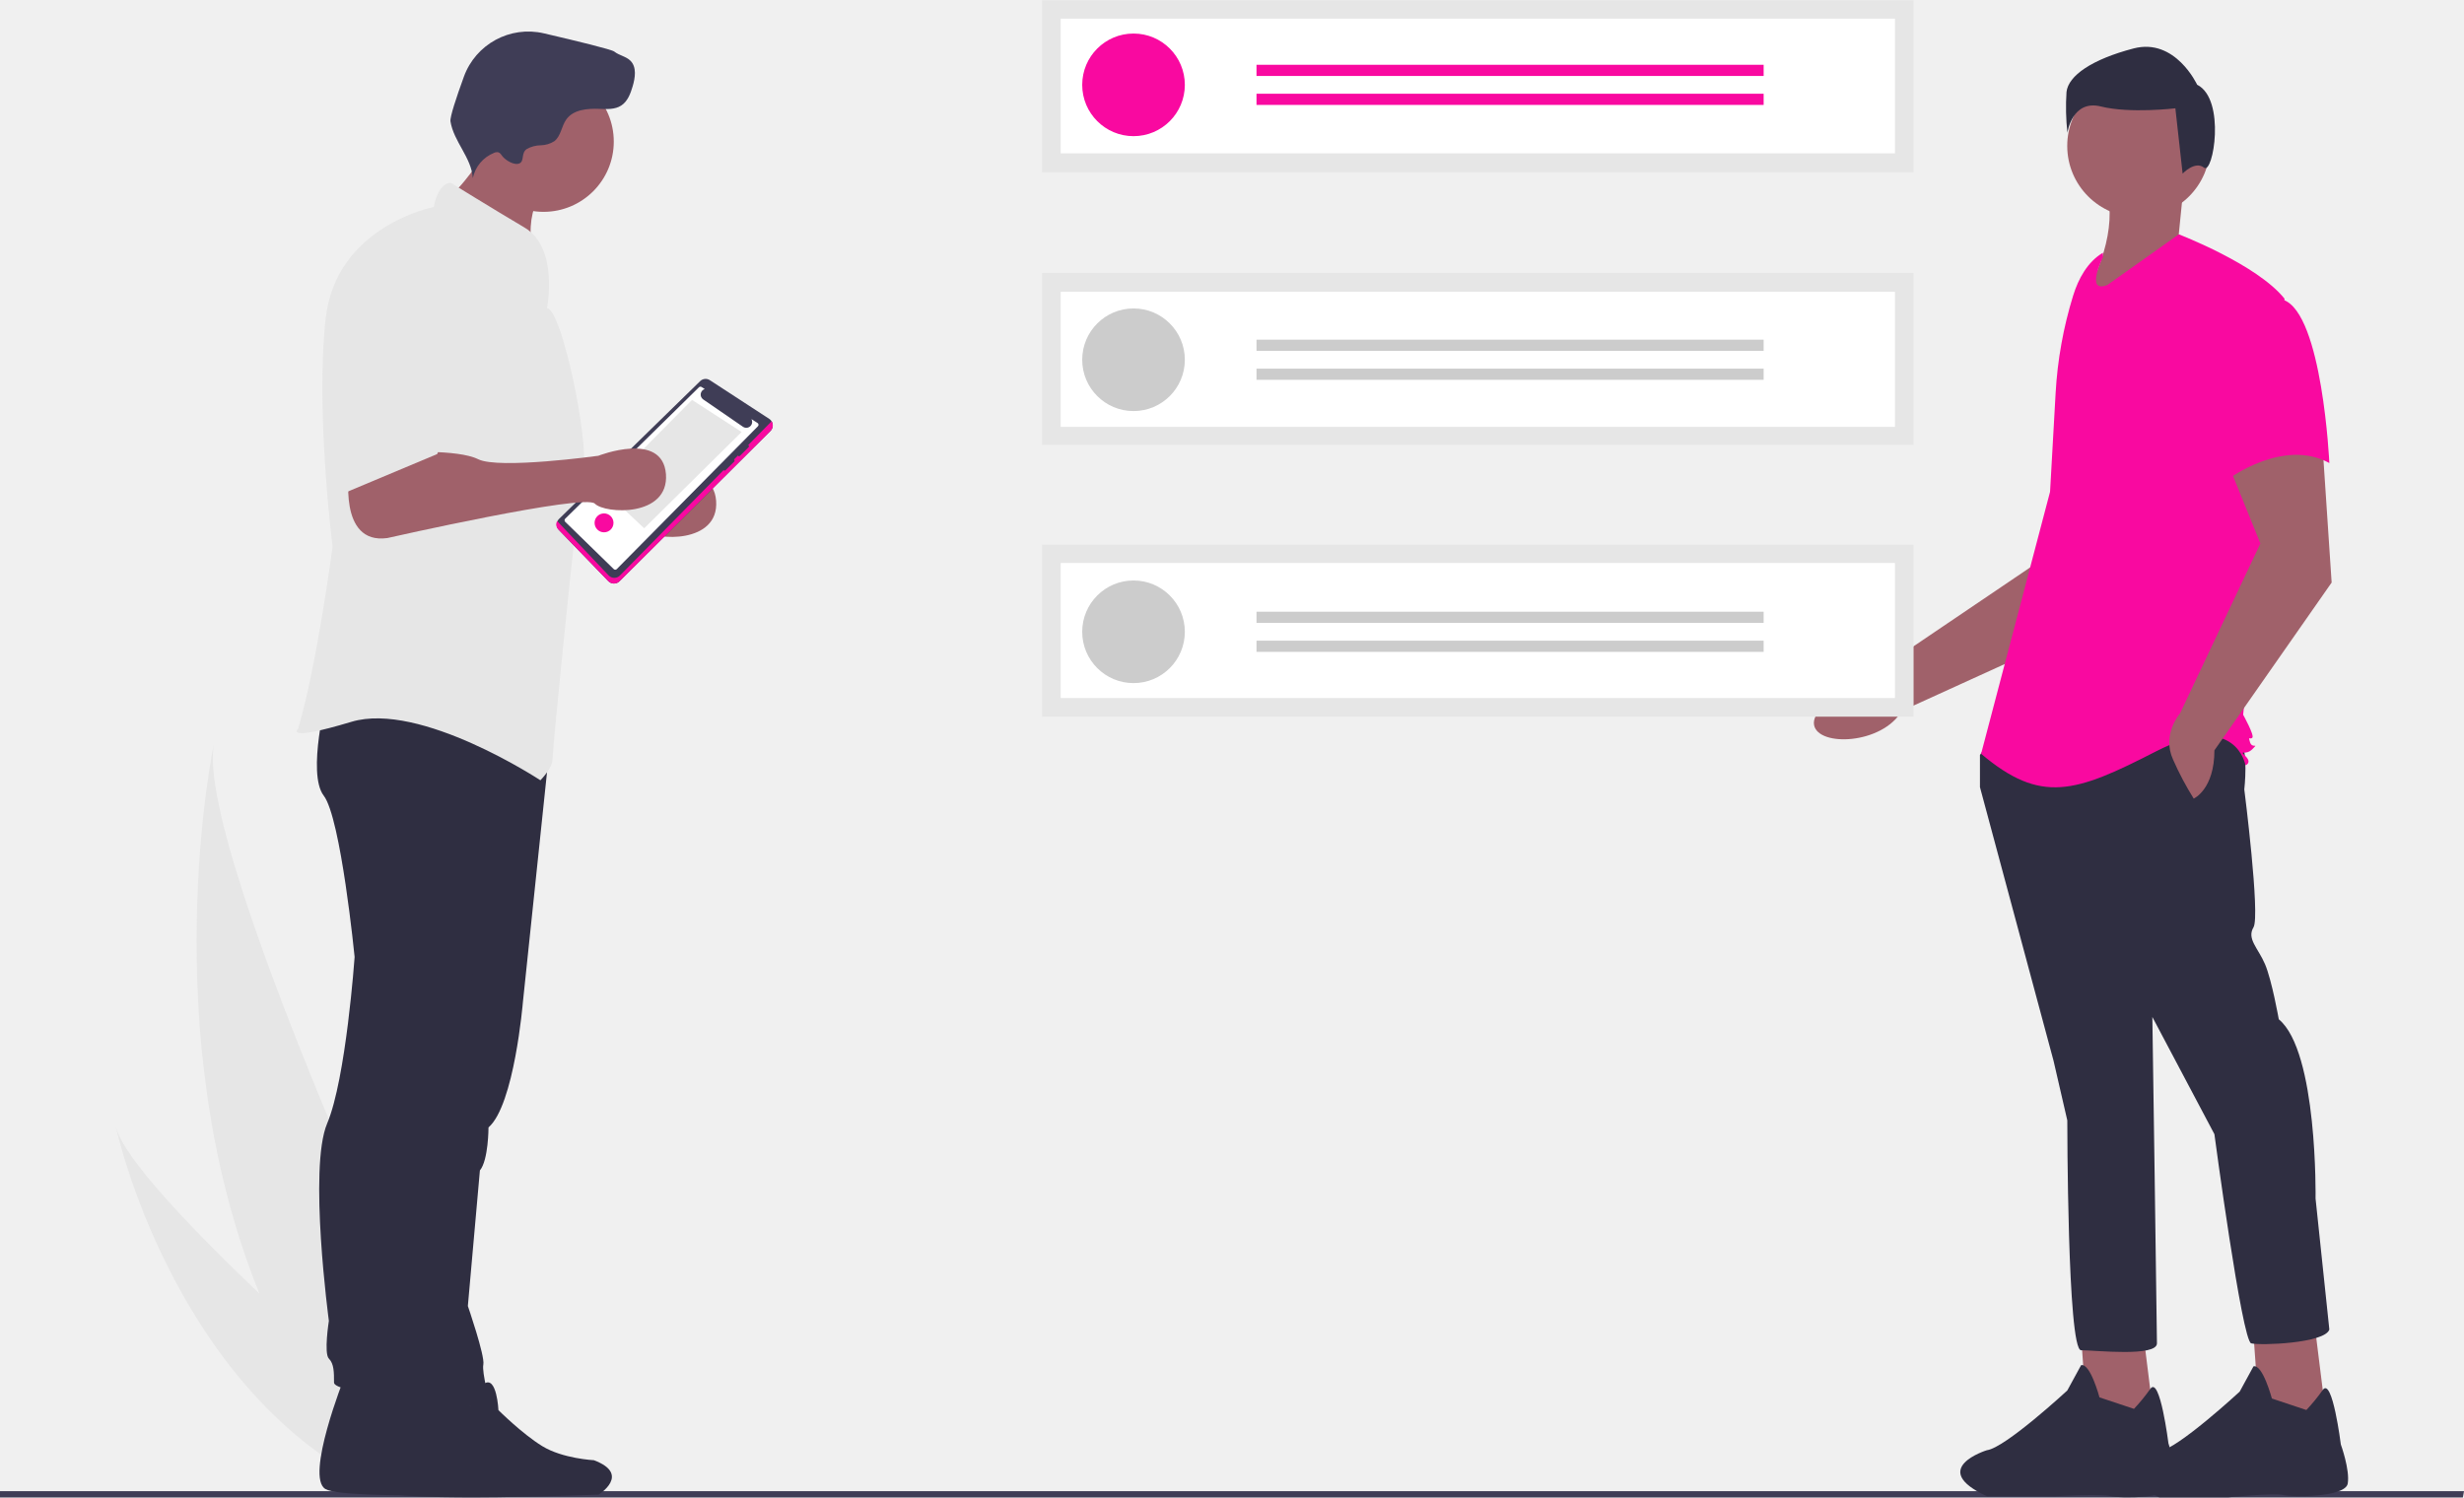
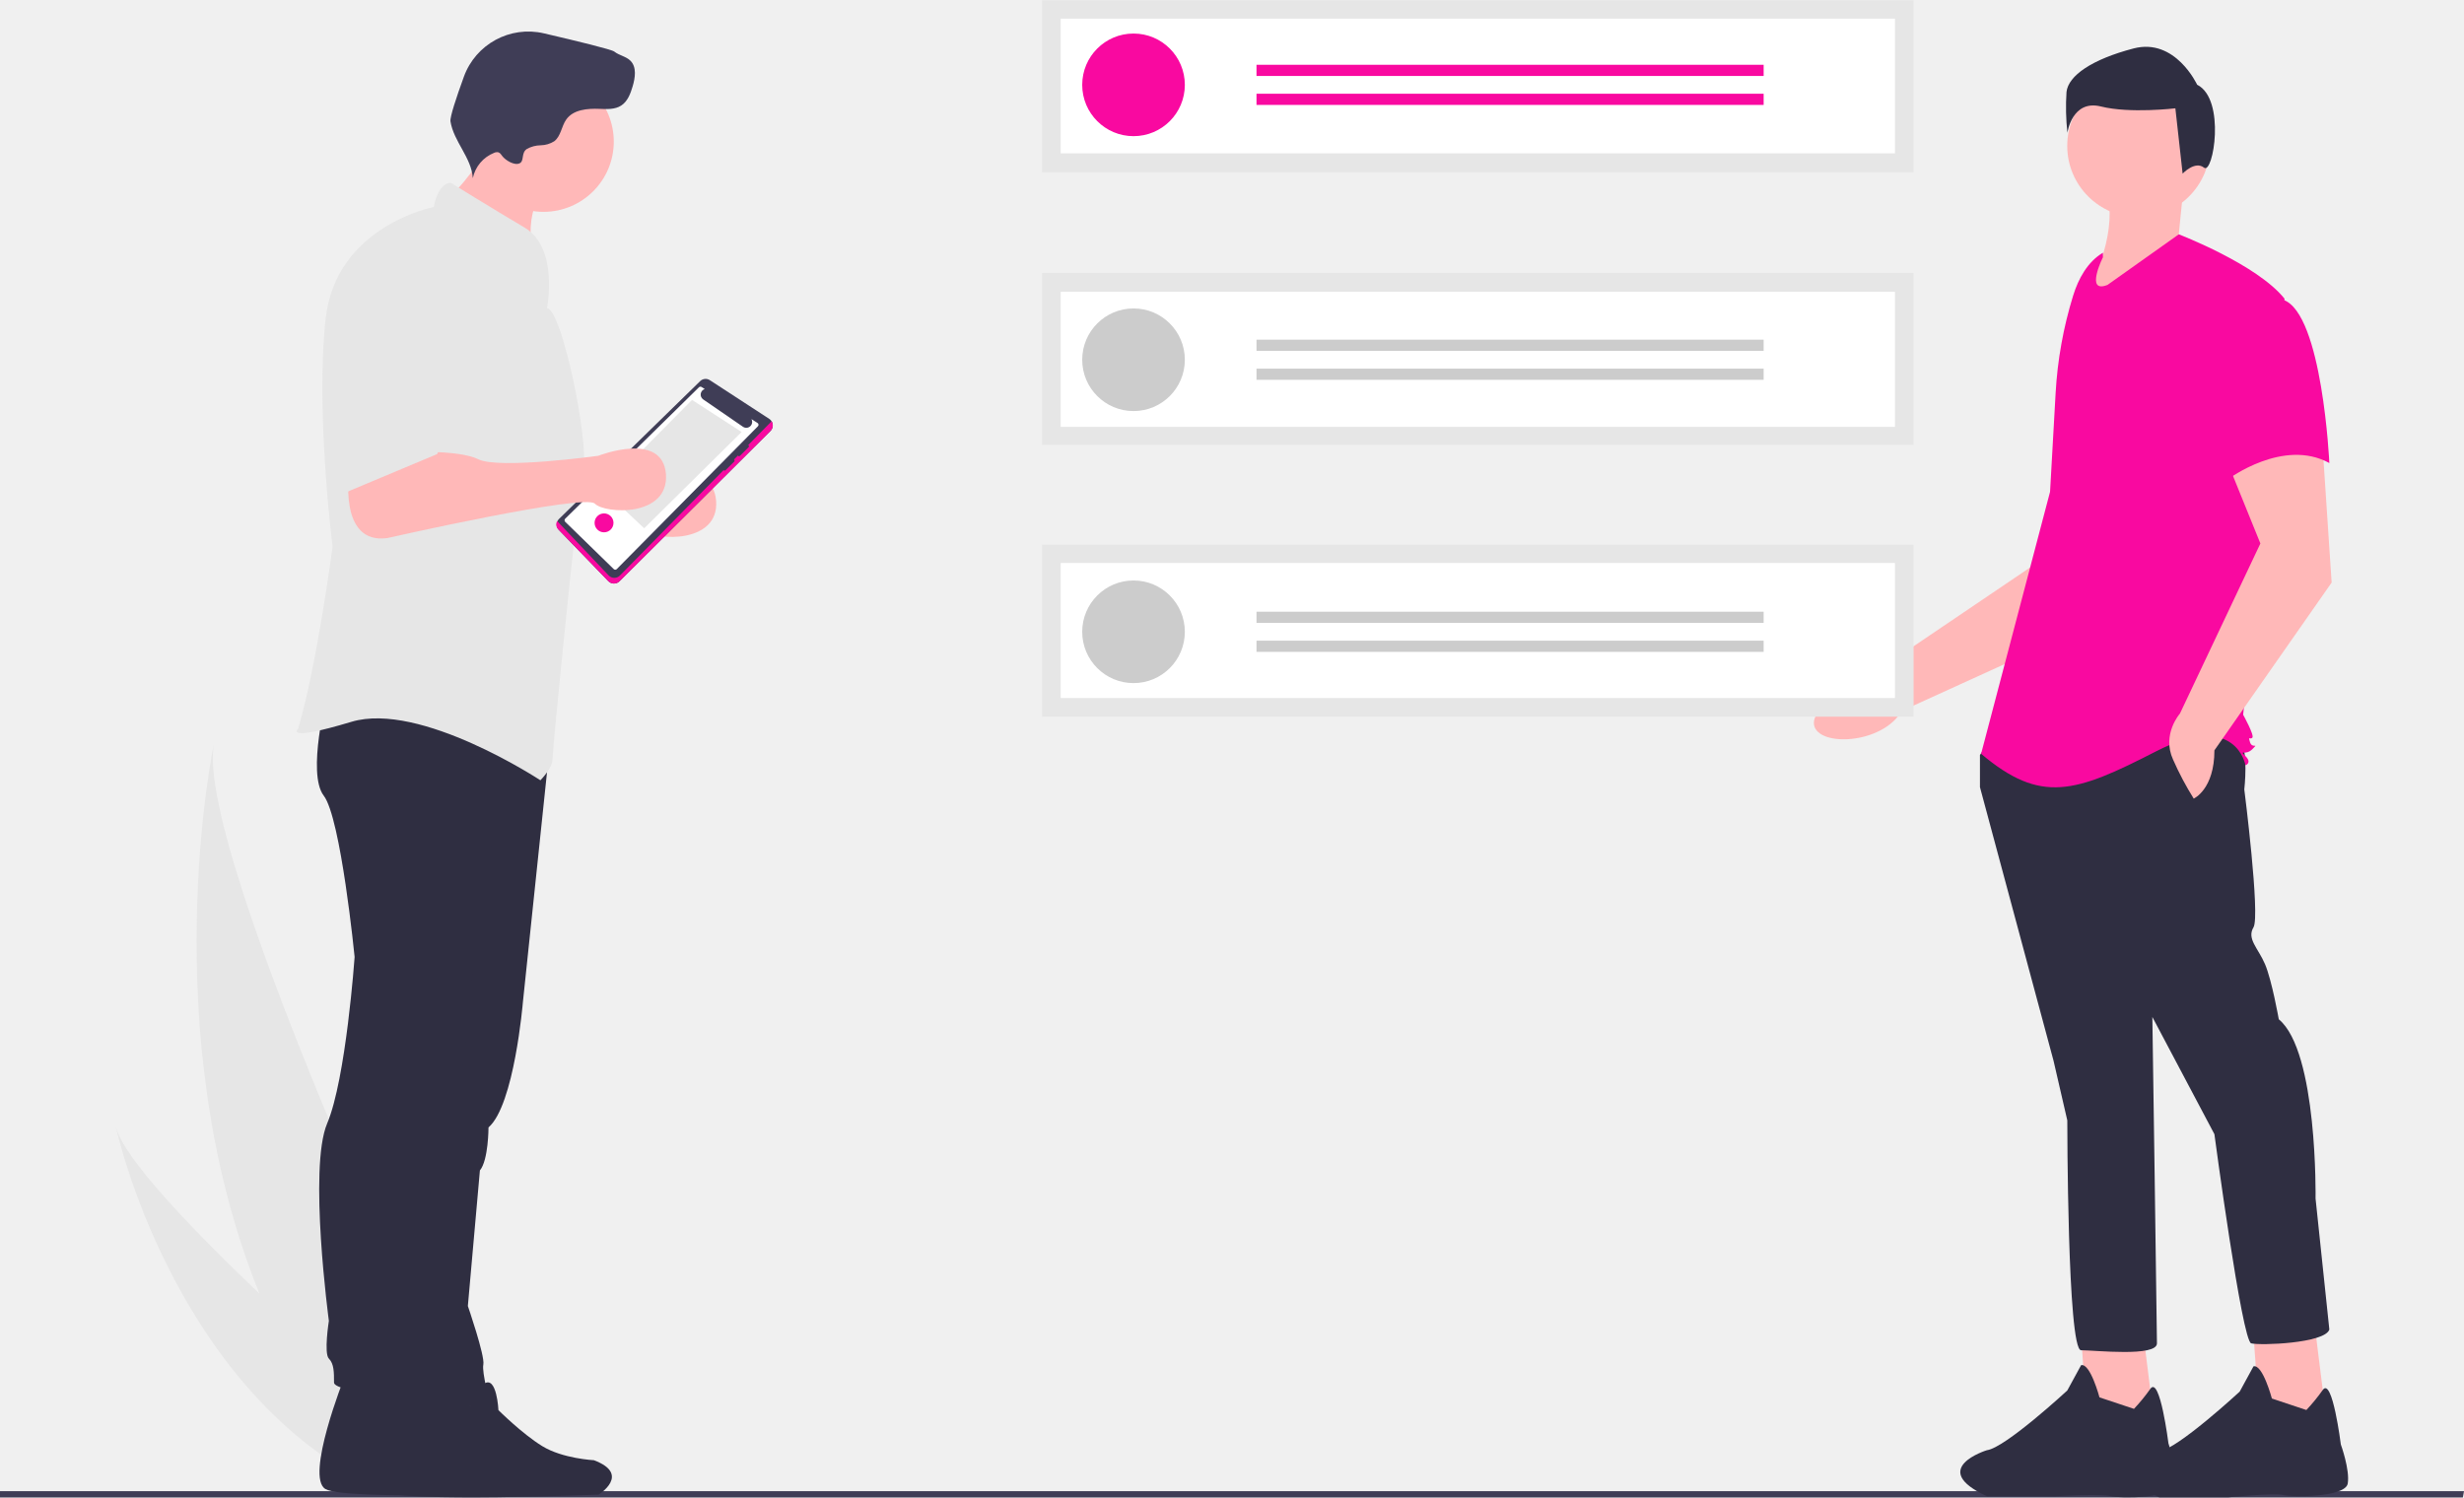
<svg xmlns="http://www.w3.org/2000/svg" data-name="Layer 1" width="859.5" height="522.4">
  <path fill="#3f3d56" d="M 859.1 522.4 H 0 v -2.2 h 859.5 l -0.4 2.2 z" />
-   <path d="M 750.1 175.4 l -21.7 43 l -65 29.6 c -6.9 11.7 -29 12.6 -30.6 5 c -1.8 -8.5 26.8 -22.2 26.8 -22.2 l 54.4 -36.8 l 4.8 -31.7 z m -2.6 288.8 l 4 32.1 l -23.3 1.6 l -2.4 -33.7 h 21.6 z" fill="#a0616a" />
+   <path d="M 750.1 175.4 l -21.7 43 l -65 29.6 c -6.9 11.7 -29 12.6 -30.6 5 c -1.8 -8.5 26.8 -22.2 26.8 -22.2 l 54.4 -36.8 l 4.8 -31.7 z m -2.6 288.8 l 4 32.1 l -23.3 1.6 l -2.4 -33.7 h 21.6 z" fill="#ffb8b8" />
  <path d="M744.375 491.478a62.964 62.964 0 005.737-7.017c3.333-4.612 6.29 19.044 6.29 19.044s3.207 9.622 2.405 14.433-19.243 4.81-22.45 4.009-19.244 0-19.244 0h-24.055c-20.847-9.622 0-16.037 0-16.037 6.415-.801 28.064-20.847 28.064-20.847l4.81-8.82c3.208-.802 6.415 11.226 6.415 11.226z" fill="#2f2e41" />
-   <path fill="#a0616a" d="M 807.7 464.6 l 4 32.1 l -23.3 1.6 l -2.4 -33.7 h 21.6 z" />
+   <path fill="#ffb8b8" d="M 807.7 464.6 l 4 32.1 l -23.3 1.6 l -2.4 -33.7 h 21.6 z" />
  <path d="M804.511 491.878a62.966 62.966 0 005.738-7.017c3.332-4.611 6.29 19.045 6.29 19.045s3.207 8.82 2.405 13.63-19.244 4.812-22.451 4.01-19.244.802-19.244.802h-24.054c-20.848-9.622 0-16.037 0-16.037 6.414-.802 28.063-20.847 28.063-20.847l4.811-8.82c3.208-.802 6.415 11.225 6.415 11.225zm-23.253-234.131c3.208 4.009 1.604 17.64 1.604 17.64s5.613 44.1 3.207 48.11 1.604 7.216 4.01 12.828 4.81 19.244 4.81 19.244c13.631 11.225 12.83 62.542 12.83 62.542l4.81 45.704c-1.603 4.81-24.054 5.613-27.262 4.81s-12.829-72.965-12.829-72.965l-21.649-40.893s1.604 109.048 1.604 113.859-21.65 2.405-26.46 2.405-4.811-80.182-4.811-80.182l-4.811-20.847-25.658-95.417v-11.226l4.009-5.612s83.389-4.01 86.596 0z" fill="#2f2e41" />
-   <circle cx="746" cy="50.9" r="24.9" fill="#a0616a" />
-   <path d="M 733.5 62.5 c 5 11.2 2.1 26.9 -8 44.1 l 40.9 -19.2 l -6.4 -5.6 l 1.6 -16 z" fill="#a0616a" />
+   <circle cx="746" cy="50.9" r="24.9" fill="#ffb8b8" />
+   <path d="M 733.5 62.5 c 5 11.2 2.1 26.9 -8 44.1 l 40.9 -19.2 l -6.4 -5.6 l 1.6 -16 z" fill="#ffb8b8" />
  <path d="M733.55 88.162c-5.355 3.183-8.558 9.032-10.397 14.985a142.009 142.009 0 00-6.103 33.929l-1.942 34.475-24.055 91.408c20.848 17.64 32.875 13.63 60.939-.802s31.27 4.81 31.27 4.81 2.406-.801 0-3.207 0 0 2.406-2.405 0 0-.801-2.406 0-.801.801-1.603-3.207-8.018-3.207-8.018l6.415-60.137 8.018-84.993c-9.622-12.027-36.884-22.451-36.884-22.451l-24.856 17.64c-8.019 3.207-1.604-9.622-1.604-9.622z" fill="#f909a0" />
-   <path d="M810.124 155.113l3.207 48.11-40.893 58.533c0 13.63-7.216 16.838-7.216 16.838a105.991 105.991 0 01-7.216-13.631c-4.01-8.82 2.405-16.036 2.405-16.036l28.064-59.335-12.028-29.668z" fill="#a0616a" />
+   <path d="M810.124 155.113l3.207 48.11-40.893 58.533c0 13.63-7.216 16.838-7.216 16.838a105.991 105.991 0 01-7.216-13.631c-4.01-8.82 2.405-16.036 2.405-16.036l28.064-59.335-12.028-29.668z" fill="#ffb8b8" />
  <path d="M796.493 104.599c13.63 4.81 16.036 56.93 16.036 56.93-16.036-8.82-35.28 5.612-35.28 5.612s-4.009-13.631-8.82-31.271a30.644 30.644 0 016.415-28.866s8.018-7.216 21.649-2.405z" fill="#f909a0" />
  <path d="M768.83 58.494c-3.164-2.531-7.481 2.07-7.481 2.07l-2.532-22.783s-15.821 1.898-25.947-.633-11.708 9.176-11.708 9.176a81.263 81.263 0 01-.317-14.24c.633-5.695 8.86-11.39 23.416-15.188s22.15 12.657 22.15 12.657c10.127 5.063 5.583 31.473 2.42 28.941z" fill="#2f2e41" />
  <path d="M 40.4 393.1 c 2.7 10.8 26 35.2 50.1 58.2 c -37.1 -91.6 -15.9 -191.8 -15.9 -191.8 c -6.9 39.4 87.5 237.5 87.5 237.5 l -21.5 12.7 l -7.3 10.2 C 60.5 486.3 40.4 393.1 40.4 393.1 z m 323.1 -203.1 h 304 v 60 H 363.5 z m 0 -94.8 h 304 v 60 H 363.5 z m 0 -95.1 h 304 v 60 H 363.5 z" fill="#e6e6e6" />
  <path d="M 370 53.5 h 291 V 6.5 h -291 z m 0 95.4 h 291 v -47.1 h -291 z m 0 94.6 h 291 v -47.1 h -291 z" fill="#ffffff" />
  <circle cx="395.4" cy="29.6" r="17.9" fill="#f909a0" />
  <path fill="#f909a0" d="M 438.3 22.6 h 176.9 V 26.5 H 438.3 z m 0 10.1 h 176.9 v 3.9 H 438.3 z" />
  <circle cx="395.4" cy="125.5" r="17.9" fill="#cccccc" />
  <path fill="#cccccc" d="M 438.3 118.5 h 176.9 v 3.9 H 438.3 z m 0 10.1 h 176.9 v 3.9 H 438.3 z" />
  <circle cx="395.4" cy="220.4" r="17.9" fill="#cccccc" />
  <path fill="#cccccc" d="M 438.3 213.4 h 176.9 v 3.9 H 438.3 z m 0 10.1 h 176.9 v 3.9 H 438.3 z" />
-   <path d="M 139.4 173.1 s -4.2 26.3 13.2 23.9 c 0 0 68.9 -15.6 72.4 -12 s 25.9 4.8 24.8 -10.3 c -1.2 -15.2 -23.6 -6.4 -23.6 -6.4 s -34.7 4.8 -41.9 1.2 s -27.5 -2.4 -27.5 -2.4 z" fill="#a0616a" />
+   <path d="M 139.4 173.1 s -4.2 26.3 13.2 23.9 c 0 0 68.9 -15.6 72.4 -12 s 25.9 4.8 24.8 -10.3 c -1.2 -15.2 -23.6 -6.4 -23.6 -6.4 s -34.7 4.8 -41.9 1.2 s -27.5 -2.4 -27.5 -2.4 z" fill="#ffb8b8" />
  <path d="M 191.9 259 l -9.5 90.6 s -3 35.9 -12 43.7 c 0 0 0 11.4 -3 15 l -4.2 47.3 s 6 17.4 5.4 20.4 s 2.4 12.6 1.8 13.8 s -28.7 0 -28.7 0 l 6 -96.4 l 18.6 -134.1 z" fill="#2f2e41" />
  <path d="M139.468 484.825s-12.556 31.665-6.005 35.486 75.34 1.092 75.34 1.092 11.465-7.097-1.638-12.01c0 0-10.919-.547-18.016-4.914s-15.286-12.557-15.286-12.557-.546-12.01-4.914-9.28a11.22 11.22 0 00-4.913 7.642z" fill="#2f2e41" />
  <path d="M120.107 480.531s-13.771 34.727-6.586 38.919 82.626 1.197 82.626 1.197 12.574-7.784-1.796-13.172c0 0-11.975-.599-19.759-5.389s-16.764-13.77-16.764-13.77-.599-13.173-5.389-10.18a12.305 12.305 0 00-5.389 8.383z" fill="#2f2e41" />
  <path d="M175.79 257.8s-6.586 61.67-9.58 74.843a170.29 170.29 0 00-3.592 26.344s-.6 19.16-5.988 24.549a16.183 16.183 0 00-4.79 11.974s-5.388 60.473-2.395 67.658 7.058 16.52 4.064 21.31-36.994 1.442-36.994-2.15 0-6.586-1.797-8.383 0-13.172 0-13.172-7.185-53.288-.598-68.855 9.58-58.078 9.58-58.078-4.79-48.498-10.778-56.282 1.198-35.325 1.198-35.325z" fill="#2f2e41" />
-   <path d="M158.933 66.287c.696 1.586 2.362 2.469 3.879 3.304 8.79 4.843 16.149 11.865 23.399 18.805a27.469 27.469 0 011.09-18.576c.865-2.004 2-4.159 1.38-6.253a7.784 7.784 0 00-3.035-3.632 94.133 94.133 0 00-9.26-6.318c-2.241-1.34-6.85-4.911-9.423-4.523-.135 3.476-.206 6.584-1.728 9.833-.361.77-6.036 7.966-6.302 7.36z" fill="#a0616a" />
-   <circle cx="189.6" cy="49.4" r="24.5" fill="#a0616a" />
+   <path d="M158.933 66.287c.696 1.586 2.362 2.469 3.879 3.304 8.79 4.843 16.149 11.865 23.399 18.805a27.469 27.469 0 011.09-18.576c.865-2.004 2-4.159 1.38-6.253a7.784 7.784 0 00-3.035-3.632 94.133 94.133 0 00-9.26-6.318c-2.241-1.34-6.85-4.911-9.423-4.523-.135 3.476-.206 6.584-1.728 9.833-.361.77-6.036 7.966-6.302 7.36z" fill="#ffb8b8" />
+   <circle cx="189.6" cy="49.4" r="24.5" fill="#ffb8b8" />
  <path d="M 190.8 107.5 s 4.2 -21 -7.8 -28.1 s -25.7 -15.6 -25.7 -15.6 s -4.2 -0.6 -6 8.4 c 0 0 -34.1 6.6 -37.7 38.9 s 2.4 79.6 2.4 79.6 s -5.4 41.3 -12 63.5 c 0 0 -5.4 4.8 18.6 -2.4 s 65.9 20.4 65.9 20.4 s 4.2 -4.2 4.2 -7.2 s 9 -94 10.8 -102.4 s -7.2 -53.9 -12.6 -55.1 z" fill="#e6e6e6" />
  <path d="M183.775 51.967a10.237 10.237 0 014.815-1.282 9.162 9.162 0 004.763-1.42c2.318-1.78 2.489-5.22 4.185-7.6 2.456-3.448 7.355-3.863 11.584-3.69 2.587.105 5.373.26 7.55-1.14 2.237-1.435 3.25-4.141 4.004-6.69.892-3.013 1.469-6.699-.74-8.934-1.535-1.552-3.957-1.859-5.661-3.222-.923-.737-13.116-3.7-24.562-6.363a23.925 23.925 0 00-27.905 15.144c-2.643 7.268-4.908 14.097-4.674 15.572 1.119 7.06 7.362 12.67 7.792 19.805a12.158 12.158 0 017.42-8.824 2.322 2.322 0 011.513-.183c.62.198.983.818 1.374 1.338 1.026 1.363 4.248 3.432 6.074 2.465 1.634-.866.414-3.583 2.469-4.976zm11.226 129.063a2.73 2.73 0 00-.056 3.843l17.262 17.866a2.725 2.725 0 003.882.038l52.674-52.446a2.725 2.725 0 00-.435-4.214l-20.713-13.491a2.709 2.709 0 00-3.39.334z" fill="#3f3d56" />
  <path d="M269.124 146.913a2.743 2.743 0 01-.36.445l-52.551 53.437a2.725 2.725 0 01-3.882-.038l-17.633-18.609a2.713 2.713 0 01-.323-.406 2.445 2.445 0 00.57 3.131l17.262 17.866a2.725 2.725 0 003.882.038l52.674-52.446a2.726 2.726 0 00.361-3.418z" fill="#f909a0" />
  <path d="M264.247 147.56l-2.143-1.367a2.042 2.042 0 01-2.94 2.682l-13.87-9.537a2.041 2.041 0 01.54-3.629l-1.105-.704a.743.743 0 00-.928.105l-46.663 45.857a.743.743 0 00.018 1.063l16.947 16.513a.743.743 0 001.035-.015l49.234-49.815a.743.743 0 00-.125-1.153z" fill="#ffffff" />
  <path fill="#e6e6e6" d="M 210.4 170.8 l 14.3 13.5 l 34 -33.6 l -17.3 -11.2 l -31.1 31.4 z" />
  <path d="M257.431 159a.507.507 0 00.7 0l2.978-2.977a.496.496 0 000-.701.507.507 0 00-.7 0l-2.978 2.978a.496.496 0 000 .7zm-5.016 5.016a.496.496 0 00.7 0l2.978-2.978a.495.495 0 00-.7-.7l-2.978 2.977a.496.496 0 000 .701z" fill="#3f3d56" />
  <circle cx="210.7" cy="182.4" r="3.3" fill="#f909a0" />
-   <path d="M 121.9 163.8 s -4.2 26.3 13.2 23.9 c 0 0 68.9 -15.6 72.4 -12 s 25.9 4.8 24.8 -10.3 c -1.2 -15.2 -23.6 -6.4 -23.6 -6.4 s -34.7 4.8 -41.9 1.2 s -27.5 -2.4 -27.5 -2.4 z" fill="#a0616a" />
+   <path d="M 121.9 163.8 s -4.2 26.3 13.2 23.9 c 0 0 68.9 -15.6 72.4 -12 s 25.9 4.8 24.8 -10.3 c -1.2 -15.2 -23.6 -6.4 -23.6 -6.4 s -34.7 4.8 -41.9 1.2 s -27.5 -2.4 -27.5 -2.4 z" fill="#ffb8b8" />
  <path d="M 146.5 80.6 s -26.9 3 -26.9 41.9 v 49.7 l 32.9 -13.8 s 13.8 -32.3 12.6 -41.3 s -0.6 -35.3 -18.6 -36.5 z" fill="#e6e6e6" />
</svg>
